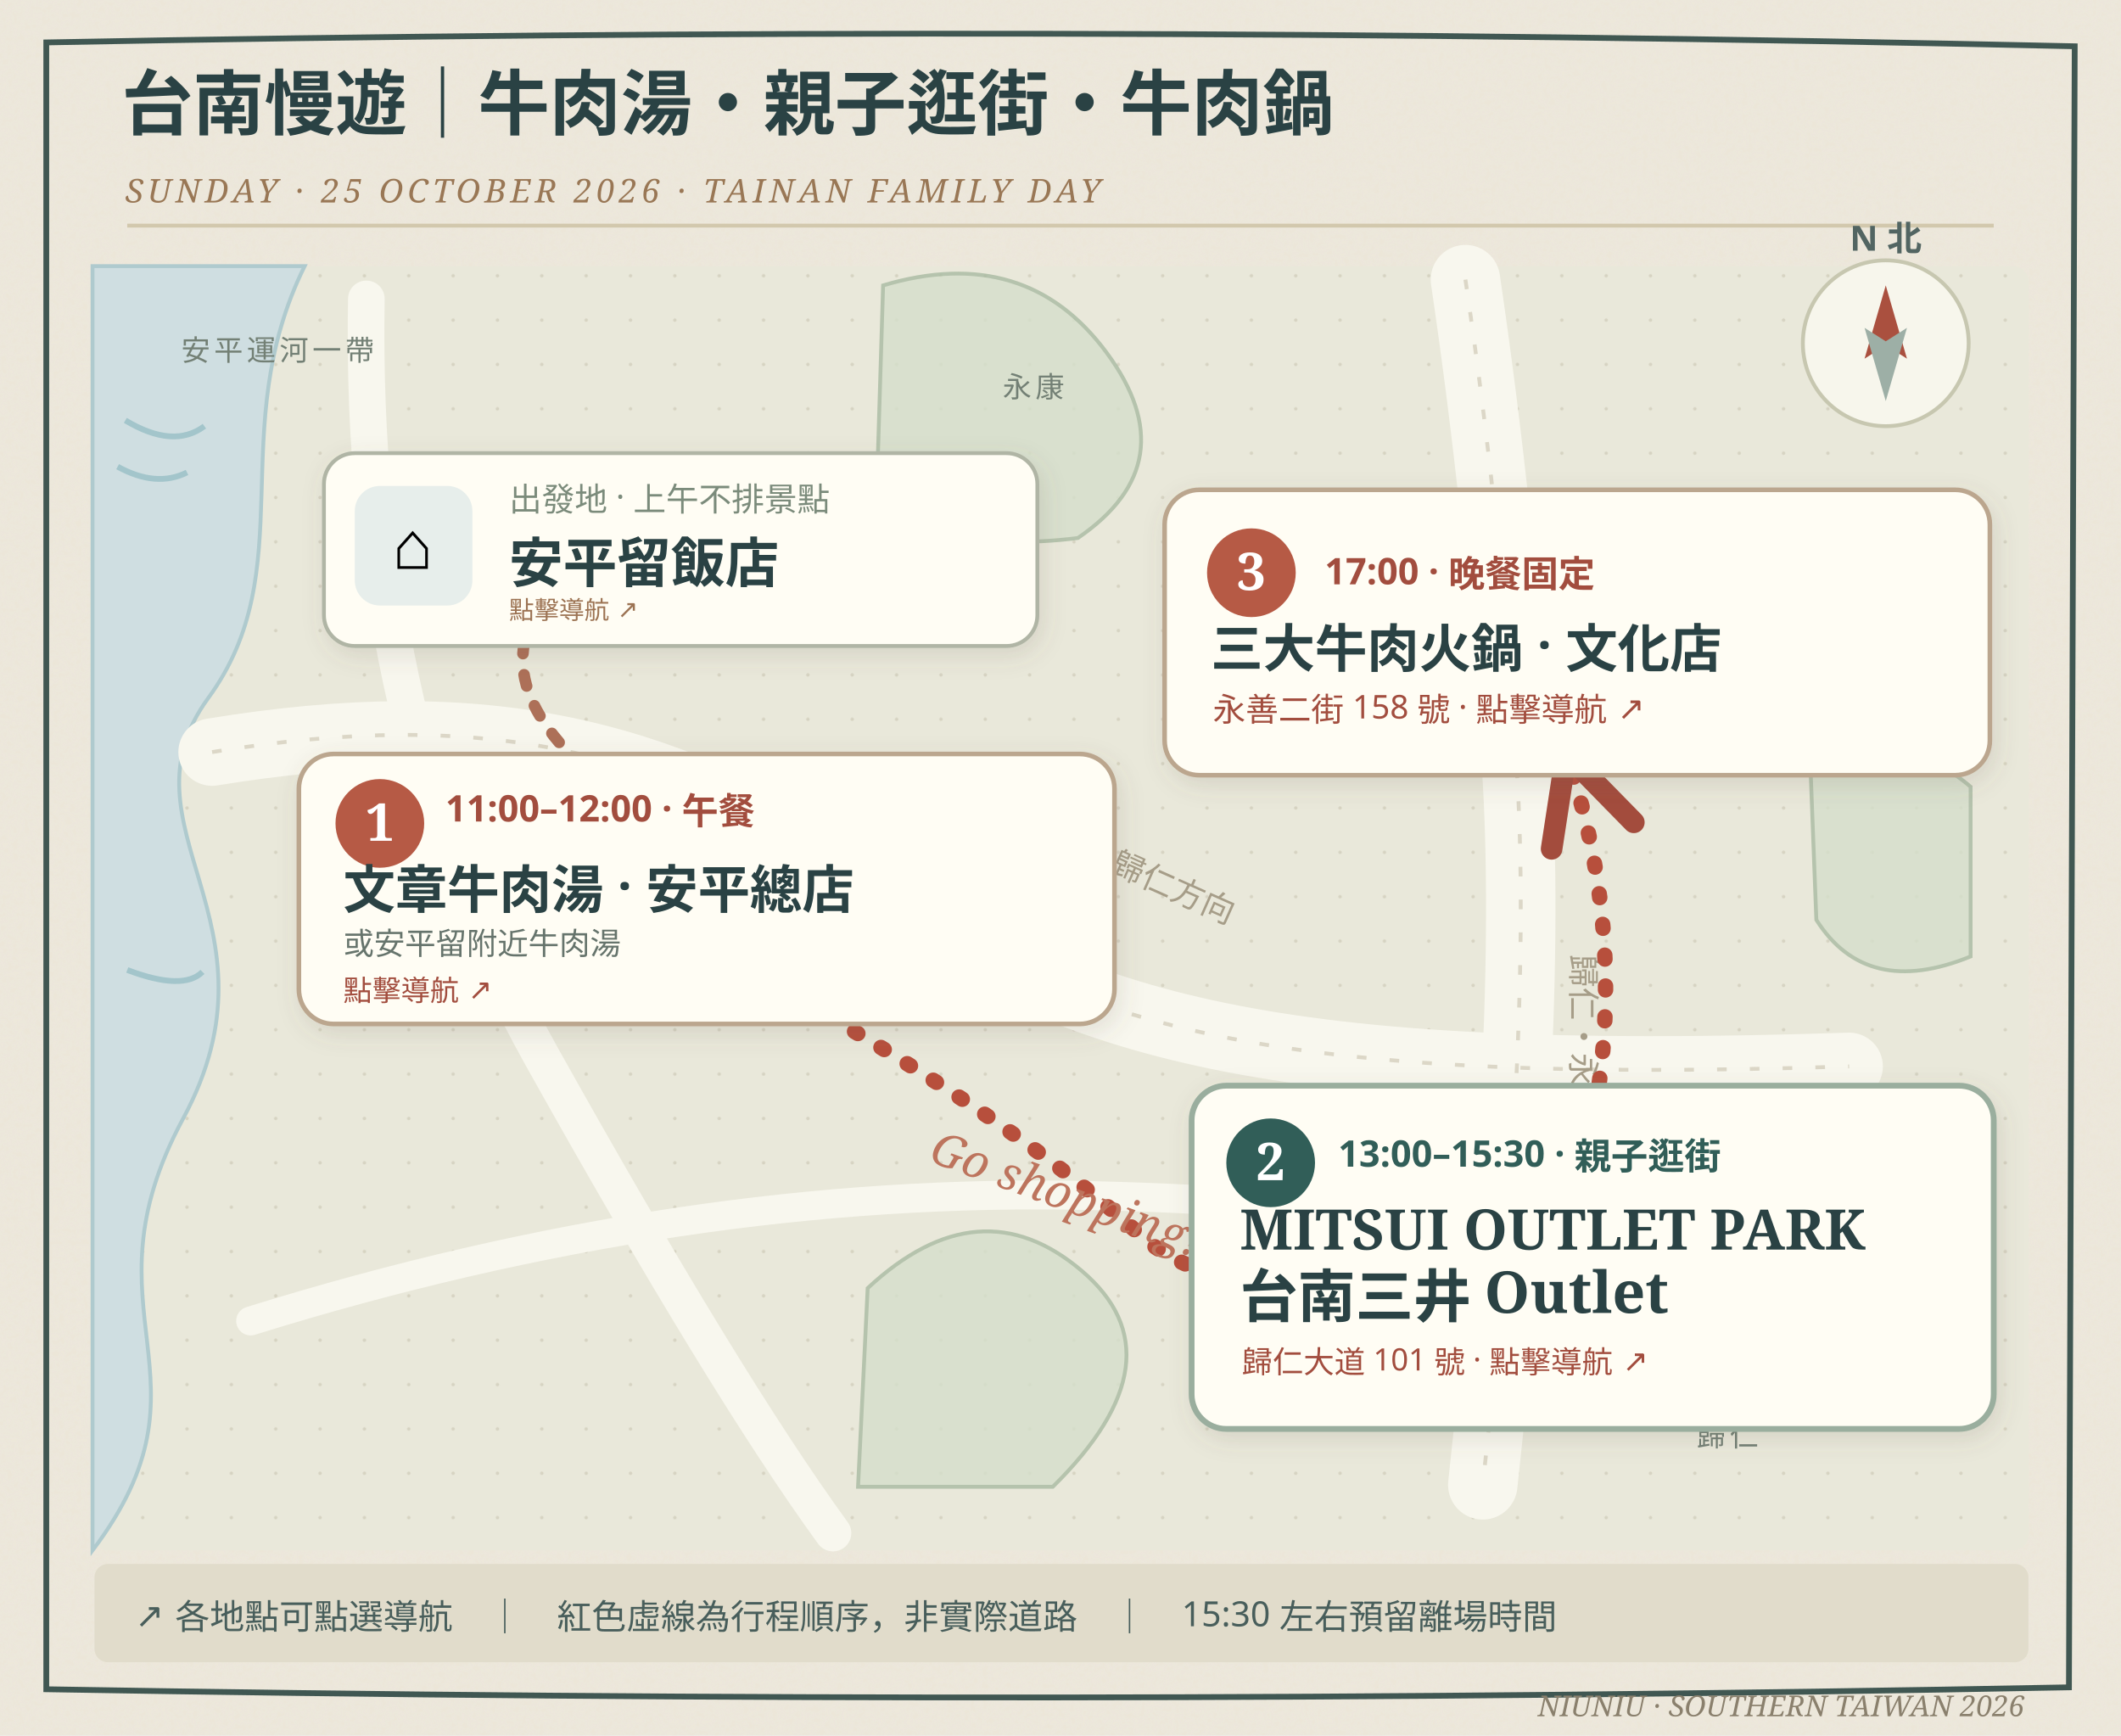
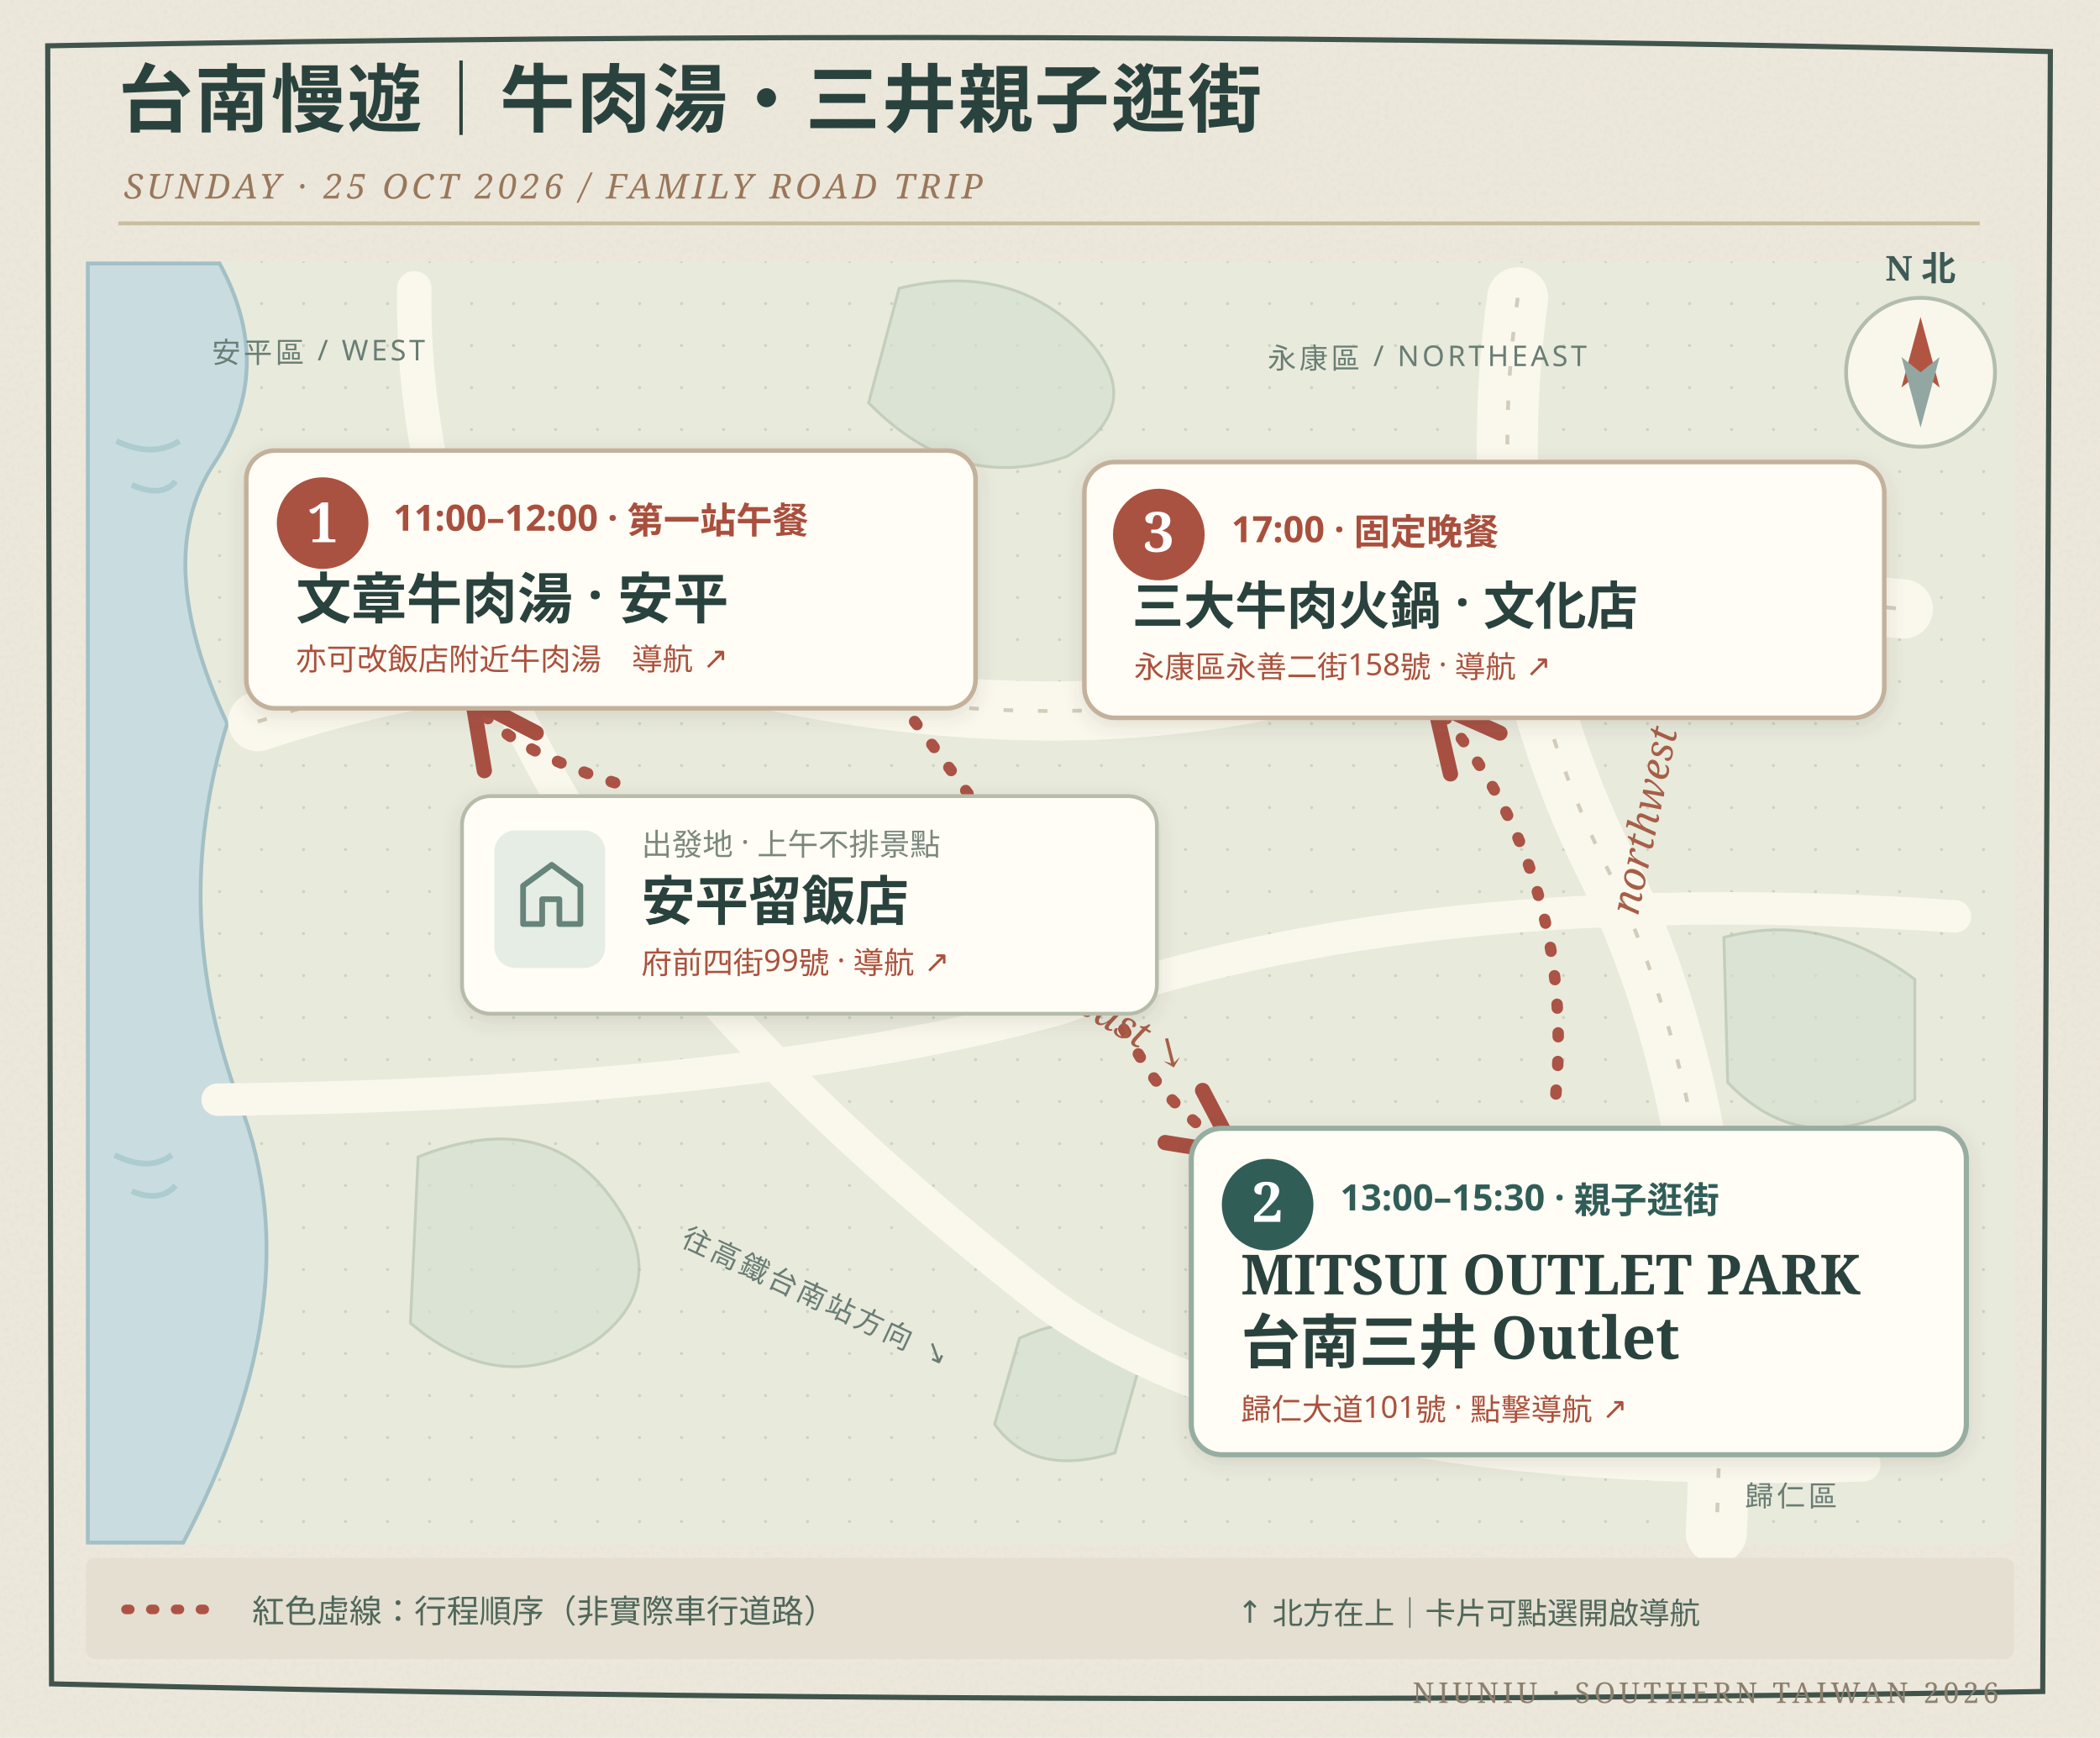
- <svg xmlns="http://www.w3.org/2000/svg" xmlns:xlink="http://www.w3.org/1999/xlink" viewBox="0 0 1100 900" role="img" aria-labelledby="svg-title svg-desc">
+ <svg xmlns="http://www.w3.org/2000/svg" xmlns:xlink="http://www.w3.org/1999/xlink" viewBox="0 0 1100 910" role="img" aria-labelledby="title desc">
  <defs>
    <filter id="grain" x="0" y="0" width="100%" height="100%">
-       <feTurbulence type="fractalNoise" baseFrequency=".33" numOctaves="3" seed="7" result="n" />
-       <feColorMatrix in="n" type="matrix" values="0 0 0 0 .38 0 0 0 0 .27 0 0 0 0 .14 0 0 0 .045 0" />
+       <feTurbulence type="fractalNoise" baseFrequency=".4" numOctaves="3" seed="14" result="noise" />
+       <feColorMatrix in="noise" type="matrix" values="0 0 0 0 .35 0 0 0 0 .28 0 0 0 0 .20 0 0 0 .075 0" />
    </filter>
-     <filter id="shadow" x="-25%" y="-25%" width="150%" height="150%">
-       <feDropShadow dx="2" dy="4" stdDeviation="6" flood-color="#66614d" flood-opacity=".15" />
+     <filter id="cardShadow" x="-20%" y="-20%" width="140%" height="140%">
+       <feDropShadow dx="0" dy="3" stdDeviation="5" flood-color="#51453a" flood-opacity=".14" />
    </filter>
-     <pattern id="dot" width="23" height="23" patternUnits="userSpaceOnUse">
-       <circle cx="5" cy="5" r=".9" fill="#bcb6a1" opacity=".4" />
+     <pattern id="dots" width="22" height="22" patternUnits="userSpaceOnUse">
+       <circle cx="5" cy="5" r=".8" fill="#899b8b" opacity=".30" />
    </pattern>
-     <marker id="arr" viewBox="0 0 10 10" refX="8" refY="5" markerWidth="7" markerHeight="7" orient="auto">
-       <path d="M1 1 L9 5 L1 9" fill="none" stroke="#a34c3d" stroke-width="2" stroke-linecap="round" />
+     <marker id="arrow" viewBox="0 0 10 10" refX="8" refY="5" markerWidth="7" markerHeight="7" orient="auto">
+       <path d="M1 1 L9 5 L1 9" fill="none" stroke="#a75042" stroke-width="1.9" stroke-linecap="round" stroke-linejoin="round" />
    </marker>
    <style>
-   .serif{font-family:"Noto Serif TC",KaiTi,serif}.sans{font-family:"Noto Sans TC","PingFang TC",sans-serif}
-   .label{font-family:"Noto Sans TC",sans-serif;font-size:15px;fill:#738075;letter-spacing:2px}
-   .road{font-family:"Noto Sans TC",sans-serif;font-size:17px;fill:#a69d88}
-   .title{font-family:"Noto Serif TC",serif;font-weight:800;fill:#2a4244}
-   a{cursor:pointer}a:focus{outline:none}a:hover .place,a:focus .place{stroke:#c97845;stroke-width:4}
-   a:hover .navhint,a:focus .navhint{fill:#a04433;text-decoration:underline}
-  </style>
+     .serif{font-family:"Noto Serif TC",KaiTi,DFKai-SB,serif;fill:#2a423d;font-weight:750}
+     .sans{font-family:"Noto Sans TC","PingFang TC","Microsoft JhengHei",sans-serif}
+     .micro{font-family:"Noto Sans TC",sans-serif;fill:#697d74;font-size:15px;letter-spacing:1.6px}
+     .navtxt{font-family:"Noto Sans TC",sans-serif;fill:#aa513e;font-size:16px}
+     a{cursor:pointer}a:hover .spot,a:focus .spot{stroke:#bc7e3e;stroke-width:4}a:hover .navtxt,a:focus .navtxt{fill:#873729;text-decoration:underline}
+     a:focus{outline:none}
+   </style>
  </defs>
-   <rect width="1100" height="900" fill="#eee9dd" />
-   <rect width="1100" height="900" fill="#f0e9d9" filter="url(#grain)" />
-   <path d="M24 22Q540 12 1076 24 L1073 875Q548 885 24 876Z" fill="none" stroke="#405752" stroke-width="3" />
-   <text x="63" y="67" class="title" font-size="37">台南慢遊｜牛肉湯・親子逛街・牛肉鍋</text>
-   <text x="65" y="105" font-family="Georgia,serif" font-size="17" letter-spacing="2.2" fill="#997755" font-style="italic">SUNDAY · 25 OCTOBER 2026 · TAINAN FAMILY DAY</text>
-   <path d="M66 117H1034" stroke="#d2c8ad" stroke-width="2" />
-   <rect x="48" y="138" width="1004" height="666" rx="8" fill="#e9e8da" />
-   <rect x="48" y="138" width="1004" height="666" rx="8" fill="url(#dot)" />
-   <path d="M48 138H158C116 223 157 295 108 362S150 478 95 580S116 714 48 804Z" fill="#cfdee1" stroke="#afcace" stroke-width="2" />
-   <path d="M65 218q25 15 41 3m-45 21q20 11 36 3m-31 258q29 11 39 1" stroke="#98bfc5" stroke-width="3" fill="none" opacity=".8" />
-   <g fill="#d5dfcb" stroke="#a8baa1" stroke-width="2" opacity=".8">
-     <path d="M458 148q74-22 116 35t-15 96q-79 10-104-33z" />
-     <path d="M450 668q58-54 111-9t-15 112h-101z" />
-     <path d="M939 399q47-22 83 9v88q-54 22-80-19z" />
+   <rect width="1100" height="910" fill="#eeeade" />
+   <rect width="1100" height="910" fill="#ece8d9" filter="url(#grain)" />
+   <path d="M25 24 Q544 14 1074 27 L1070 886 Q551 895 27 882 Z" fill="none" stroke="#40544c" stroke-width="2.7" />
+   <text x="62" y="66" class="serif" font-size="39" letter-spacing="1">台南慢遊｜牛肉湯・三井親子逛街</text>
+   <text x="65" y="104" font-family="Georgia,serif" font-size="18" font-style="italic" letter-spacing="2" fill="#99775b">SUNDAY · 25 OCT 2026   /   FAMILY ROAD TRIP</text>
+   <line x1="62" y1="117" x2="1037" y2="117" stroke="#cabc9f" stroke-width="2" />
+   <rect x="45" y="137" width="1010" height="672" rx="6" fill="#e8eadc" />
+   <rect x="45" y="137" width="1010" height="672" rx="6" fill="url(#dots)" />
+   <path d="M46 138H115 Q145 193 112 243 T119 379 Q88 479 126 579 T96 808 H46 Z" fill="#c9dce0" stroke="#a2c0c5" stroke-width="2" />
+   <g stroke="#a5c8ca" stroke-width="3" opacity=".8" fill="none">
+     <path d="M61 231q19 9 33 0m-25 23q16 7 23-2m-32 353q18 9 30 0m-21 19q15 6 23-3" />
  </g>
-   <g stroke="#f8f7ee" stroke-linecap="round" fill="none">
-     <path d="M110 390C251 367 344 388 452 460S655 563 959 553" stroke-width="35" />
-     <path d="M760 145Q778 267 786 390Q796 524 769 770" stroke-width="36" />
-     <path d="M190 155Q186 378 281 548T432 795" stroke-width="19" />
-     <path d="M130 685Q355 615 566 620T1008 676" stroke-width="15" />
+   <g fill="#d4dfd0" stroke="#b1beaa" stroke-width="1.5" opacity=".65">
+     <path d="M471 151q57-14 95 23t-7 65q-57 20-104-28z" />
+     <path d="M219 606q65-26 100 20t-8 77q-49 30-96-10z" />
+     <path d="M903 491q52-14 100 22v63q-57 34-98-9z" />
+     <path d="M534 701q38-18 65 7l-15 53q-43 13-63-15z" />
  </g>
-   <g stroke="#d4cfbd" stroke-width="2" stroke-dasharray="5 12" fill="none" opacity=".8">
-     <path d="M110 390C251 367 344 388 452 460S655 563 959 553" />
-     <path d="M760 145Q778 267 786 390Q796 524 769 770" />
+   <g stroke="#faf8ec" fill="none" stroke-linecap="round">
+     <path d="M135 378 Q286 328 411 358 Q573 390 706 351 Q861 305 997 319" stroke-width="31" />
+     <path d="M217 151 Q215 284 297 423 Q378 550 548 682 Q678 776 976 767" stroke-width="18" />
+     <path d="M795 156 Q773 314 840 451 Q910 589 899 803" stroke-width="32" />
+     <path d="M114 576 Q396 573 556 528 Q744 461 1024 480" stroke-width="17" />
  </g>
-   <text x="490" y="414" class="road" transform="rotate(24 490 414)">台南市區 → 歸仁方向</text>
-   <text x="815" y="495" class="road" transform="rotate(90 815 495)">歸仁・永康方向</text>
-   <text x="94" y="187" class="label" fill="#5a909b">安平運河一帶</text>
-   <text x="520" y="206" class="label">永康</text>
-   <text x="880" y="750" class="label">歸仁</text>
-   <path d="M272 333 Q267 358 290 385" stroke="#ad7058" stroke-width="6" fill="none" stroke-dasharray="6 11" stroke-linecap="round" />
-   <path d="M360 487C418 520 521 576 592 641Q619 665 677 670" fill="none" stroke="#b74f3c" stroke-width="8" stroke-linecap="round" stroke-dasharray="2 14" marker-end="url(#arr)" />
-   <path d="M827 577Q843 486 814 396" fill="none" stroke="#b74f3c" stroke-width="8" stroke-linecap="round" stroke-dasharray="2 14" marker-end="url(#arr)" />
-   <text x="481" y="602" font-family="Georgia,serif" font-size="24" font-style="italic" fill="#bd745d" transform="rotate(20 481 602)">Go shopping!</text>
-   <g transform="translate(978 178)">
-     <circle r="43" fill="#f7f6ec" stroke="#c7c7b0" stroke-width="2" />
-     <path d="M0-30L-11 8 0 1 11 8Z" fill="#aa503f" />
-     <path d="M0 30L-11-8 0-1 11-8Z" fill="#9dafa6" />
-     <text y="-48" text-anchor="middle" class="sans" font-size="18" font-weight="bold" fill="#526562">N 北</text>
+   <g fill="none" stroke="#d3ccbc" stroke-width="2" stroke-dasharray="5 13">
+     <path d="M135 378 Q286 328 411 358 Q573 390 706 351 Q861 305 997 319" />
+     <path d="M795 156 Q773 314 840 451 Q910 589 899 803" />
  </g>
-   <a xlink:href="https://www.google.com/maps/search/?api=1&amp;query=%E8%87%BA%E5%8D%97%E5%B8%82%E5%AE%89%E5%B9%B3%E5%8D%80%E5%BA%9C%E5%89%8D%E5%9B%9B%E8%A1%9799%E8%99%9F%20%E5%AE%89%E5%B9%B3%E7%95%99%E9%A3%AF%E5%BA%97" target="_blank">
-     <rect class="place" x="168" y="235" width="370" height="100" rx="16" fill="#fffdf4" stroke="#b0b5a5" stroke-width="2" filter="url(#shadow)" />
-     <rect x="184" y="252" width="61" height="62" rx="13" fill="#e7eeeb" />
-     <text x="214" y="295" text-anchor="middle" font-size="35">⌂</text>
-     <text x="264" y="265" class="sans" font-size="17" fill="#7b8b7b">出發地 · 上午不排景點</text>
-     <text x="264" y="302" class="title" font-size="28">安平留飯店</text>
-     <text x="264" y="321" class="sans navhint" font-size="13" fill="#9c7353">點擊導航 ↗</text>
+   <text x="111" y="190" class="micro" fill="#5b8d93">安平區 / WEST</text>
+   <text x="664" y="193" class="micro">永康區 / NORTHEAST</text>
+   <text x="914" y="789" class="micro">歸仁區</text>
+   <text x="356" y="652" class="micro" transform="rotate(25 356 652)">往高鐵台南站方向 ↘</text>
+   <g transform="translate(1006 195)">
+     <circle r="39" fill="#f9f7eb" stroke="#b2bdaf" stroke-width="2" />
+     <path d="M0 -29 L-10 8 L0 0 L10 8 Z" fill="#b15542" />
+     <path d="M0 29 L-10 -8 L0 0 L10 -8 Z" fill="#92a6a2" />
+     <text y="-48" font-family="Georgia,serif" text-anchor="middle" font-size="18" fill="#3e5a57" font-weight="bold">N 北</text>
+   </g>
+   <g fill="none" stroke="#ab5345" stroke-width="6" stroke-dasharray="2 13" stroke-linecap="round">
+     <path d="M322 410 Q266 392 250 370" marker-end="url(#arrow)" />
+     <path d="M470 366 Q546 465 598 555 Q612 579 644 602" marker-end="url(#arrow)" />
+     <path d="M815 573 Q825 458 754 372" marker-end="url(#arrow)" />
+   </g>
+   <g>
+     <text x="491" y="486" font-family="Georgia,serif" font-size="21" font-style="italic" fill="#a75e47" transform="rotate(31 491 486)">go southeast ↘</text>
+     <text x="858" y="480" font-family="Georgia,serif" font-size="21" font-style="italic" fill="#a75e47" transform="rotate(-78 858 480)">northwest ↖</text>
+   </g>
+   <a xlink:href="https://www.google.com/maps/search/?api=1&amp;query=%E6%96%87%E7%AB%A0%E7%89%9B%E8%82%89%E6%B9%AF%20%E5%AE%89%E5%B9%B3%E7%B8%BD%E5%BA%97%20%E5%AE%89%E5%B9%B3%E8%B7%AF592%E8%99%9F" target="_blank">
+     <rect class="spot" x="129" y="236" width="382" height="135" rx="15" fill="#fffdf5" stroke="#c4b19c" stroke-width="2.4" filter="url(#cardShadow)" />
+     <circle cx="169" cy="274" r="24" fill="#aa5241" />
+     <text x="169" y="284" text-anchor="middle" font-family="Georgia,serif" font-size="29" font-weight="bold" fill="#fff">1</text>
+     <text x="206" y="278" class="sans" font-size="19" fill="#a94f3e" font-weight="bold">11:00–12:00 · 第一站午餐</text>
+     <text x="155" y="324" class="serif" font-size="29">文章牛肉湯 · 安平</text>
+     <text x="155" y="351" class="navtxt">亦可改飯店附近牛肉湯　導航 ↗</text>
  </a>
-   <a xlink:href="https://www.google.com/maps/search/?api=1&amp;query=%E6%96%87%E7%AB%A0%E7%89%9B%E8%82%89%E6%B9%AF%20%E5%AE%89%E5%B9%B3%E7%B8%BD%E5%BA%97" target="_blank">
-     <rect class="place" x="155" y="391" width="423" height="140" rx="18" fill="#fffdf4" stroke="#bba68e" stroke-width="2.4" filter="url(#shadow)" />
-     <circle cx="197" cy="427" r="23" fill="#b65a45" />
-     <text x="197" y="436" font-family="Georgia,serif" font-size="27" font-weight="bold" fill="#fff" text-anchor="middle">1</text>
-     <text x="231" y="426" class="sans" font-size="19" fill="#a24d3e" font-weight="bold">11:00–12:00 · 午餐</text>
-     <text x="178" y="471" class="title" font-size="27">文章牛肉湯 · 安平總店</text>
-     <text x="178" y="495" class="sans" font-size="16" fill="#66746c">或安平留附近牛肉湯</text>
-     <text x="178" y="519" class="sans navhint" font-size="15" fill="#a24d3e">點擊導航 ↗</text>
+   <a xlink:href="https://www.google.com/maps/search/?api=1&amp;query=%E5%8F%B0%E5%8D%97%E5%B8%82%E5%AE%89%E5%B9%B3%E5%8D%80%E5%BA%9C%E5%89%8D%E5%9B%9B%E8%A1%9799%E8%99%9F%20%E7%95%99%E9%A3%AF%E5%BA%97" target="_blank">
+     <rect class="spot" x="242" y="417" width="364" height="114" rx="15" fill="#fffdf5" stroke="#b6bca9" stroke-width="2" filter="url(#cardShadow)" />
+     <rect x="259" y="435" width="58" height="72" rx="11" fill="#e5ede5" />
+     <path d="M274 484v-20l15-11 15 11v20h-11v-13h-9v13z" stroke="#67847b" stroke-width="3" fill="none" stroke-linejoin="round" />
+     <text x="336" y="448" class="sans" font-size="16" fill="#7b877d">出發地 · 上午不排景點</text>
+     <text x="336" y="482" class="serif" font-size="28">安平留飯店</text>
+     <text x="336" y="510" class="navtxt">府前四街99號 · 導航 ↗</text>
  </a>
-   <a xlink:href="https://www.google.com/maps/search/?api=1&amp;query=%E5%8F%B0%E5%8D%97%E5%B8%82%E6%AD%B8%E4%BB%81%E5%8D%80%E6%AD%B8%E4%BB%81%E5%A4%A7%E9%81%93101%E8%99%9F%20MITSUI%20OUTLET%20PARK%20%E5%8F%B0%E5%8D%97" target="_blank">
-     <rect class="place" x="618" y="563" width="416" height="178" rx="18" fill="#fffdf4" stroke="#9aae9e" stroke-width="3" filter="url(#shadow)" />
-     <circle cx="659" cy="603" r="23" fill="#315e58" />
-     <text x="659" y="612" font-family="Georgia,serif" font-size="27" font-weight="bold" fill="#fff" text-anchor="middle">2</text>
-     <text x="694" y="605" class="sans" font-size="19" fill="#315e58" font-weight="bold">13:00–15:30 · 親子逛街</text>
-     <text x="643" y="648" class="title" font-size="29">MITSUI OUTLET PARK</text>
-     <text x="643" y="683" class="title" font-size="30">台南三井 Outlet</text>
-     <text x="644" y="712" class="sans navhint" font-size="16" fill="#a24d3e">歸仁大道 101 號 · 點擊導航 ↗</text>
+   <a xlink:href="https://www.google.com/maps/search/?api=1&amp;query=%E5%8F%B0%E5%8D%97%E5%B8%82%E6%B0%B8%E5%BA%B7%E5%8D%80%E6%B0%B8%E5%96%84%E4%BA%8C%E8%A1%97158%E8%99%9F%20%E4%B8%89%E5%A4%A7%E7%89%9B%E8%82%89%E7%81%AB%E9%8D%8B%E6%96%87%E5%8C%96%E5%BA%97" target="_blank">
+     <rect class="spot" x="568" y="242" width="419" height="134" rx="16" fill="#fffdf5" stroke="#c4b19c" stroke-width="2.4" filter="url(#cardShadow)" />
+     <circle cx="607" cy="280" r="24" fill="#aa5241" />
+     <text x="607" y="289" text-anchor="middle" font-family="Georgia,serif" font-size="29" font-weight="bold" fill="#fff">3</text>
+     <text x="645" y="284" class="sans" font-size="19" fill="#a94f3e" font-weight="bold">17:00 · 固定晚餐</text>
+     <text x="593" y="327" class="serif" font-size="27">三大牛肉火鍋 · 文化店</text>
+     <text x="594" y="355" class="navtxt">永康區永善二街158號 · 導航 ↗</text>
  </a>
-   <a xlink:href="https://www.google.com/maps/search/?api=1&amp;query=%E8%87%BA%E5%8D%97%E5%B8%82%E6%B0%B8%E5%BA%B7%E5%8D%80%E6%B0%B8%E5%96%84%E4%BA%8C%E8%A1%97158%E8%99%9F%20%E4%B8%89%E5%A4%A7%E7%89%9B%E8%82%89%E7%81%AB%E9%8D%8B%20%E6%96%87%E5%8C%96%E5%BA%97" target="_blank">
-     <rect class="place" x="604" y="254" width="428" height="148" rx="18" fill="#fffdf4" stroke="#bba68e" stroke-width="2.4" filter="url(#shadow)" />
-     <circle cx="649" cy="297" r="23" fill="#b65a45" />
-     <text x="649" y="306" font-family="Georgia,serif" font-size="27" font-weight="bold" fill="#fff" text-anchor="middle">3</text>
-     <text x="687" y="303" class="sans" font-size="19" fill="#a24d3e" font-weight="bold">17:00 · 晚餐固定</text>
-     <text x="628" y="346" class="title" font-size="27">三大牛肉火鍋 · 文化店</text>
-     <text x="629" y="374" class="sans navhint" font-size="17" fill="#a24d3e">永善二街 158 號 · 點擊導航 ↗</text>
+   <a xlink:href="https://www.google.com/maps/search/?api=1&amp;query=MITSUI%20OUTLET%20PARK%20%E5%8F%B0%E5%8D%97%20%E6%AD%B8%E4%BB%81%E5%A4%A7%E9%81%93101%E8%99%9F" target="_blank">
+     <rect class="spot" x="624" y="591" width="406" height="171" rx="16" fill="#fffdf5" stroke="#97ada2" stroke-width="2.7" filter="url(#cardShadow)" />
+     <circle cx="664" cy="631" r="24" fill="#315d57" />
+     <text x="664" y="640" text-anchor="middle" font-family="Georgia,serif" font-size="29" font-weight="bold" fill="#fff">2</text>
+     <text x="702" y="634" class="sans" font-size="19" fill="#315d57" font-weight="bold">13:00–15:30 · 親子逛街</text>
+     <text x="650" y="678" class="serif" font-size="29">MITSUI OUTLET PARK</text>
+     <text x="650" y="714" class="serif" font-size="31">台南三井 Outlet</text>
+     <text x="650" y="744" class="navtxt">歸仁大道101號 · 點擊導航 ↗</text>
  </a>
-   <rect x="49" y="811" width="1003" height="51" fill="#e1dccb" rx="7" />
-   <text x="70" y="844" class="sans" font-size="18" fill="#485e5b">↗ 各地點可點選導航　｜　紅色虛線為行程順序，非實際道路　｜　15:30 左右預留離場時間</text>
-   <text x="1050" y="890" text-anchor="end" font-family="Georgia,serif" font-size="15" fill="#8a806d" font-style="italic">NIUNIU · SOUTHERN TAIWAN 2026</text>
+   <rect x="45" y="816" width="1010" height="53" rx="5" fill="#e4dfd0" />
+   <path d="M66 843h47" stroke="#ad5345" stroke-width="5" stroke-linecap="round" stroke-dasharray="2 11" />
+   <text x="132" y="850" font-family="Noto Sans TC,sans-serif" font-size="17" fill="#50665b">紅色虛線：行程順序（非實際車行道路）</text>
+   <text x="648" y="850" font-family="Noto Sans TC,sans-serif" font-size="16" fill="#50665b">↑ 北方在上｜卡片可點選開啟導航</text>
+   <text x="1047" y="892" text-anchor="end" font-family="Georgia,serif" font-size="15" letter-spacing="2" fill="#8c806f">NIUNIU · SOUTHERN TAIWAN 2026</text>
</svg>
